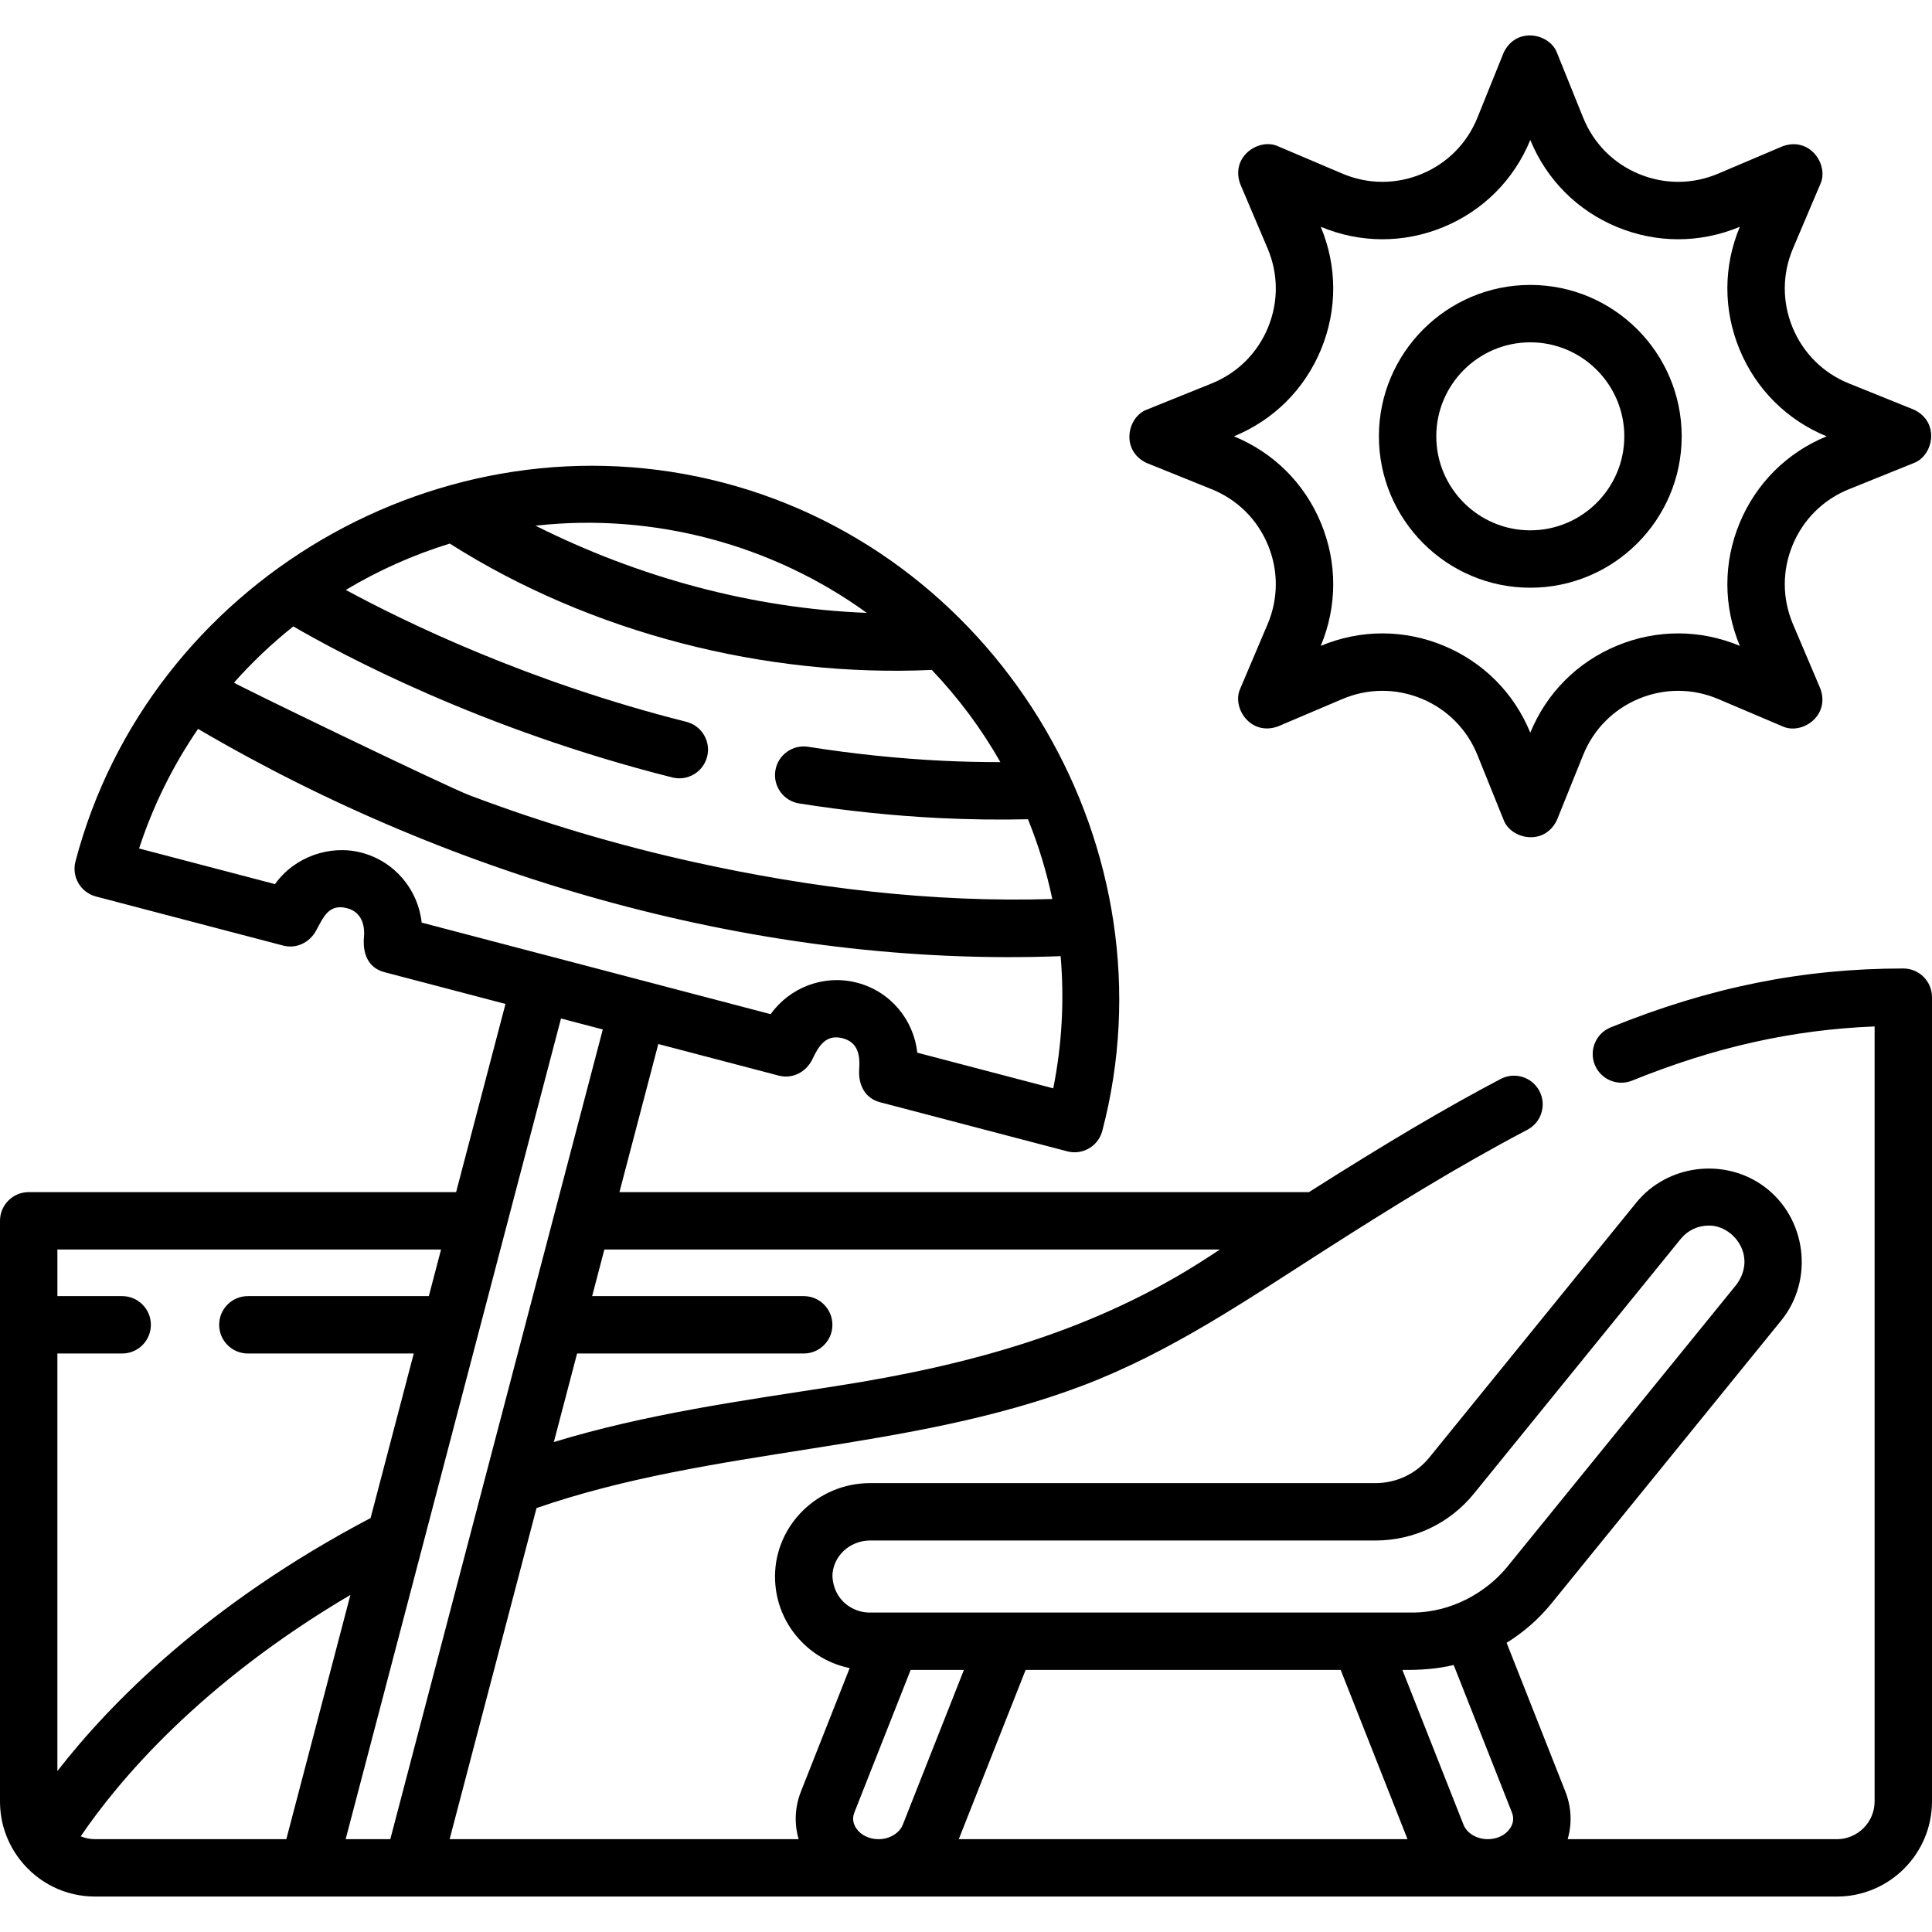
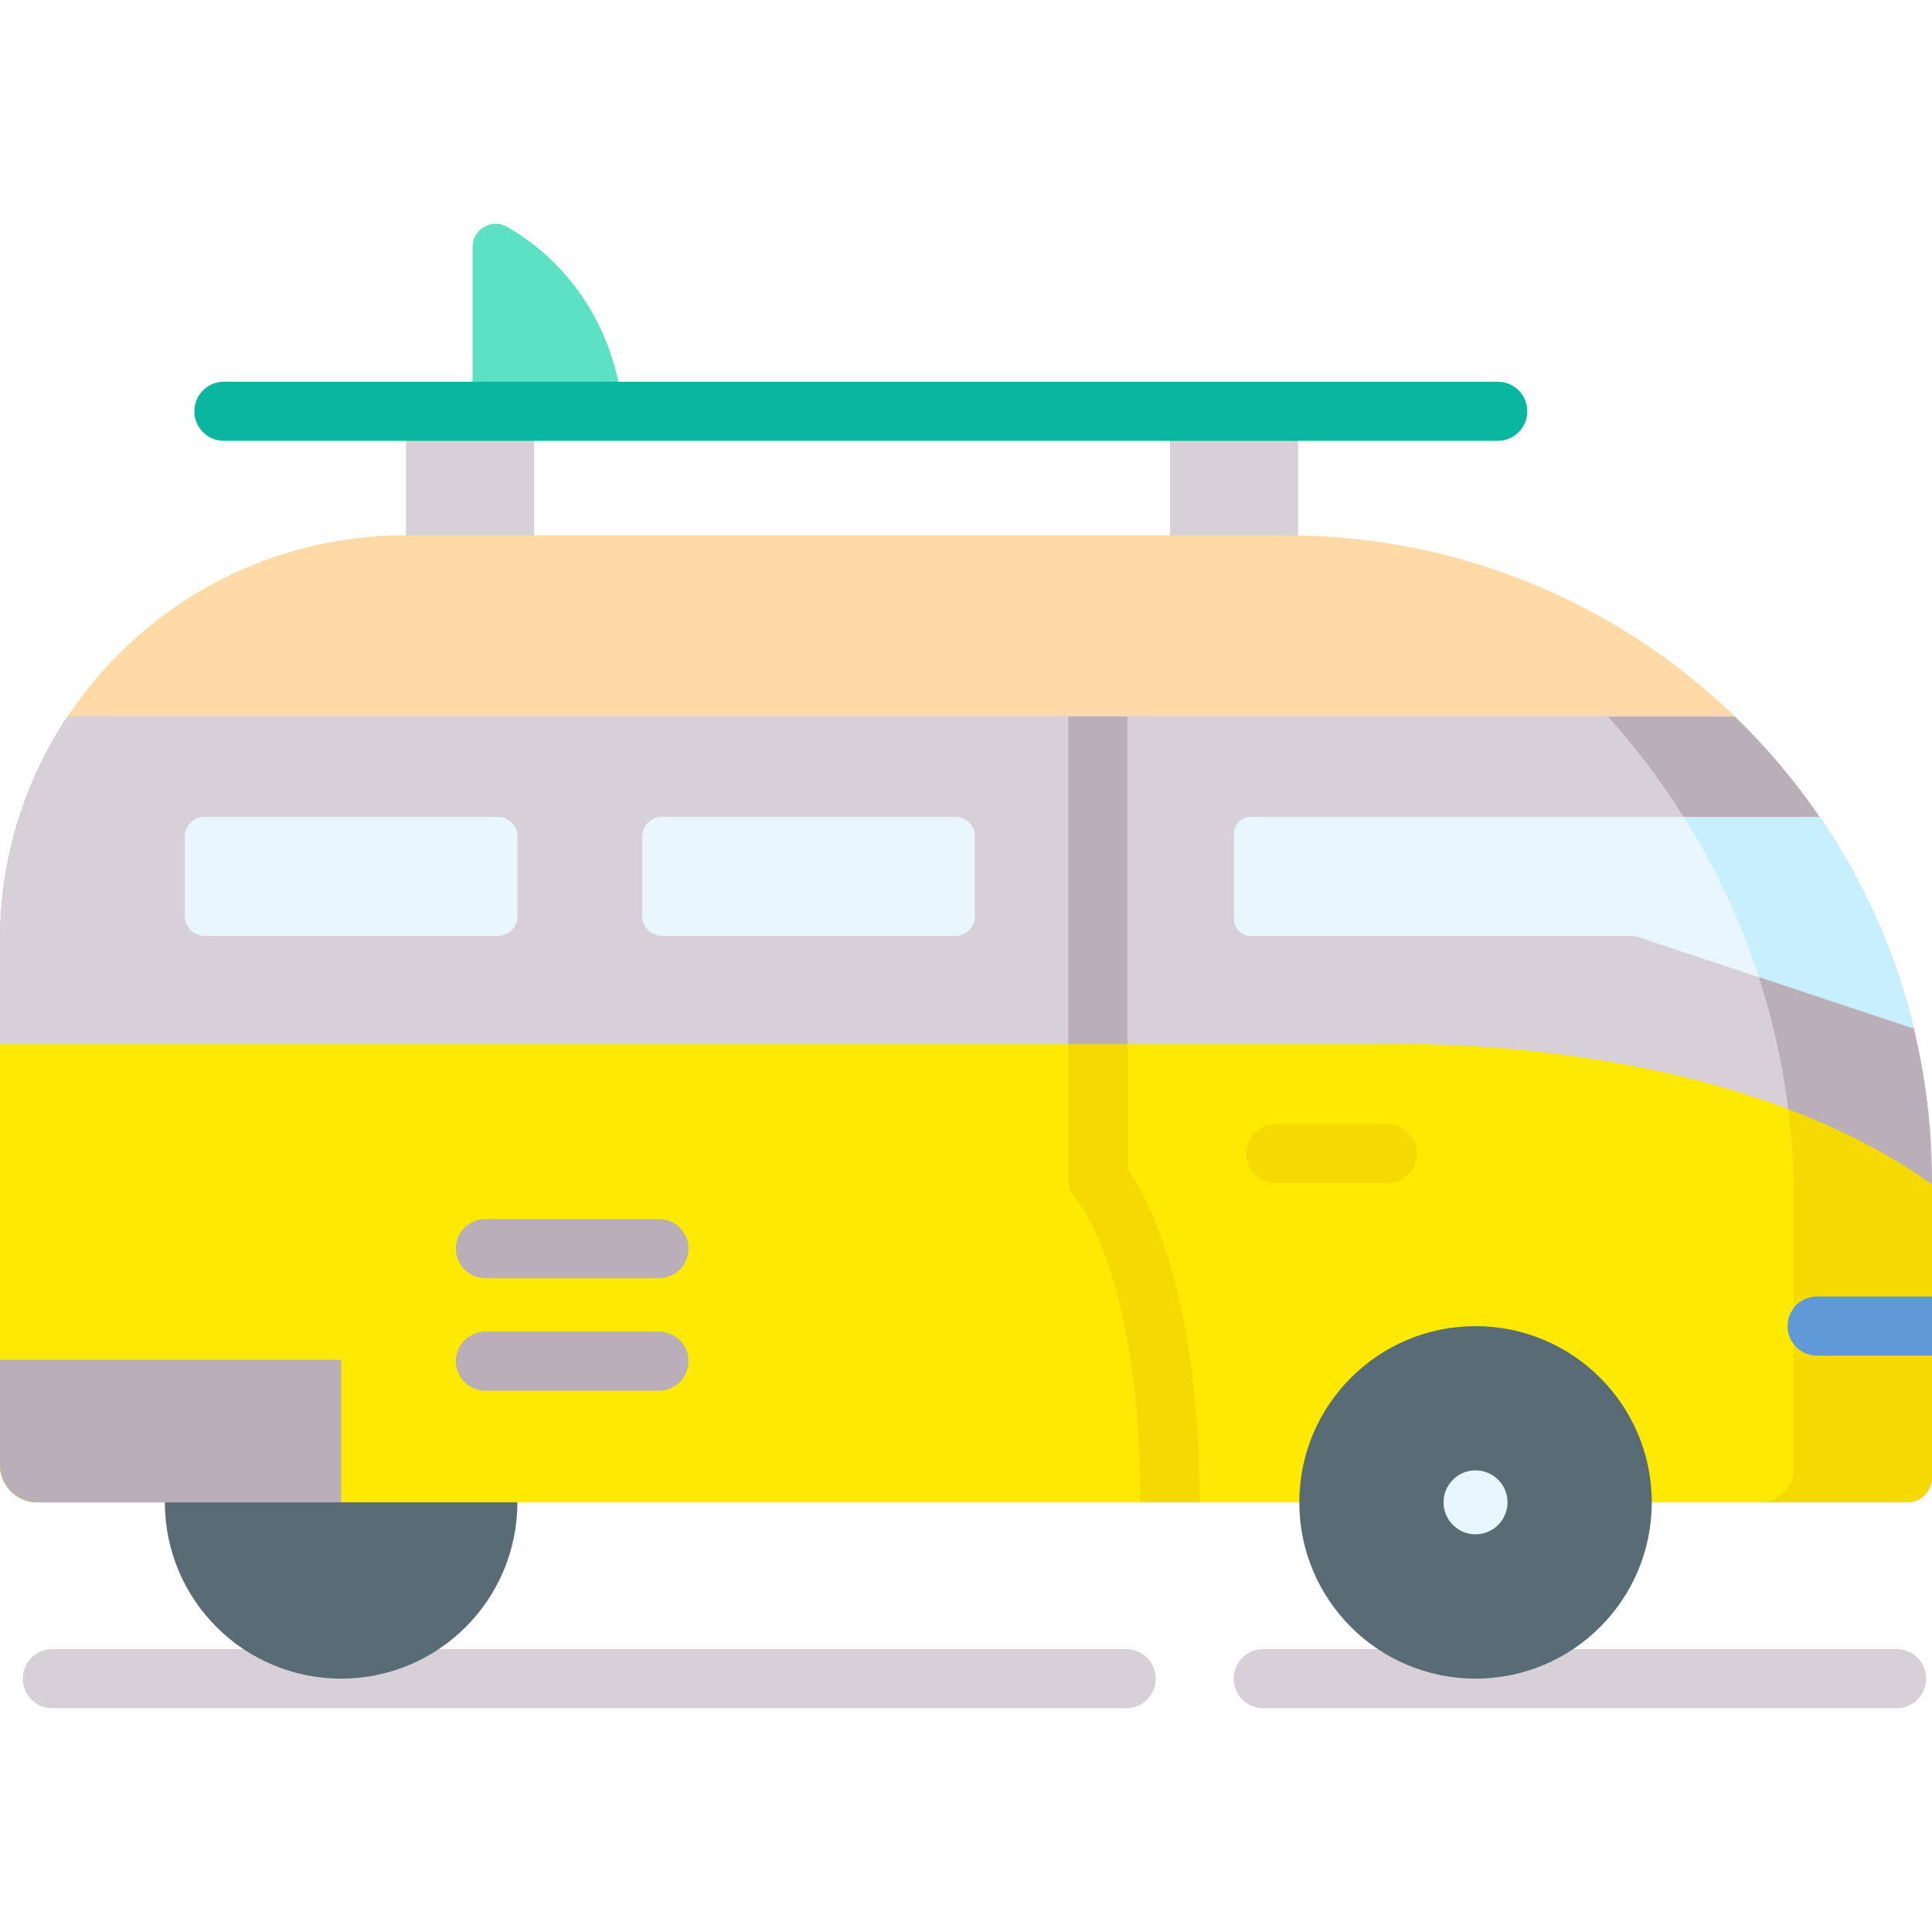
- <svg xmlns="http://www.w3.org/2000/svg" id="Capa_1" enable-background="new 0 0 512 512" height="512" viewBox="0 0 512 512" width="512">
+ <svg xmlns="http://www.w3.org/2000/svg" id="Capa_1" enable-background="new 0 0 490 490" height="512" viewBox="0 0 490 490" width="512">
  <g>
-     <path d="m303.848 122.683 17.25 6.962c6.811 2.749 12.11 7.999 14.921 14.785 2.81 6.785 2.776 14.245-.097 21.005l-7.273 17.122c-2.222 4.987 2.706 12.535 9.972 9.971l17.12-7.275c6.759-2.871 14.219-2.906 21.006-.095 6.785 2.811 12.036 8.11 14.784 14.92l6.962 17.251c1.955 5.099 10.778 6.95 14.103 0l6.962-17.251c2.749-6.81 7.999-12.109 14.784-14.92 6.786-2.811 14.246-2.777 21.006.095l17.122 7.275c4.988 2.224 12.535-2.707 9.971-9.971l-7.275-17.123c-2.872-6.758-2.906-14.218-.096-21.004 2.811-6.785 8.11-12.037 14.921-14.785l17.25-6.962c5.099-1.955 6.95-10.778 0-14.103l-17.25-6.962c-6.811-2.749-12.11-8-14.921-14.785-2.81-6.785-2.776-14.245.096-21.004l7.275-17.121c2.223-4.988-2.707-12.537-9.971-9.972l-17.122 7.275c-6.759 2.872-14.219 2.906-21.006.095-6.785-2.811-12.036-8.11-14.784-14.92l-6.962-17.251c-1.955-5.099-10.778-6.95-14.103 0l-6.962 17.251c-2.749 6.81-7.999 12.109-14.784 14.92-6.789 2.81-14.249 2.775-21.005-.095l-17.121-7.275c-4.99-2.222-12.535 2.707-9.972 9.971l7.274 17.122c2.872 6.759 2.906 14.22.096 21.005-2.811 6.785-8.11 12.036-14.921 14.784l-17.25 6.962c-5.099 1.955-6.95 10.778 0 14.103zm46.22-30.03c4.355-10.514 4.333-22.065-.057-32.554 10.491 4.389 22.042 4.413 32.555.057s18.666-12.54 22.978-23.06c4.312 10.521 12.464 18.705 22.978 23.06 10.515 4.355 22.066 4.332 32.555-.057-4.39 10.489-4.413 22.04-.057 32.553 4.354 10.514 12.54 18.666 23.06 22.979-10.521 4.313-18.706 12.465-23.06 22.98-4.355 10.514-4.334 22.065.057 32.553-10.488-4.389-22.04-4.412-32.555-.057-10.514 4.355-18.666 12.54-22.978 23.06-4.312-10.521-12.464-18.705-22.978-23.06-5.234-2.167-10.724-3.251-16.212-3.251-5.539 0-11.075 1.103-16.344 3.308 4.391-10.489 4.413-22.04.058-32.554s-12.541-18.667-23.061-22.979c10.523-4.312 18.707-12.464 23.061-22.978z" />
-     <path d="m405.545 155.752c22.123 0 40.121-17.998 40.121-40.121s-17.999-40.121-40.121-40.121-40.121 17.998-40.121 40.121 17.998 40.121 40.121 40.121zm0-65.034c13.737 0 24.913 11.176 24.913 24.913s-11.176 24.913-24.913 24.913-24.913-11.176-24.913-24.913 11.176-24.913 24.913-24.913z" />
-     <path d="m504.396 256.658c-26.64 0-51.288 4.963-77.57 15.619-3.891 1.577-5.767 6.012-4.189 9.904 1.576 3.89 6.009 5.766 9.904 4.189 21.875-8.869 42.487-13.491 64.251-14.354v205.37c0 5.524-4.493 10.017-10.017 10.017h-71.331c1.201-4.11 1.019-8.5-.618-12.649l-15.558-39.393c4.494-2.79 8.532-6.307 11.875-10.425l60.902-74.995c8.767-10.791 6.685-27.162-4.454-35.442-10.496-7.802-25.723-5.952-33.976 4.229l-54.82 67.514c-3.508 4.322-8.713 6.8-14.282 6.8h-133.931c-13.762 0-25.063 11.001-25.194 24.532-.056 6.698 2.521 12.994 7.255 17.729 3.479 3.48 7.815 5.794 12.534 6.749l-12.913 32.705c-1.636 4.146-1.816 8.536-.614 12.646h-92.496l23.03-87.754c47.042-16.258 98.14-14.785 144.739-32.457 23.058-8.745 43.06-22.397 63.697-35.609 17.679-11.318 35.555-22.412 54.146-32.184 3.718-1.953 5.148-6.551 3.193-10.268-1.954-3.719-6.553-5.145-10.268-3.193-14.331 7.532-30.074 16.824-50.807 29.99h-182.728l10.301-39.252 31.922 8.375c3.689.965 7.317-.996 8.918-4.357 1.611-3.38 3.521-6.725 8.031-5.54 4.162 1.093 4.615 4.655 4.368 8.23-.271 3.928 1.395 7.639 5.531 8.724l49.608 13.007c.647.169 1.295.25 1.934.25 3.372 0 6.452-2.26 7.35-5.674 19.467-74.107-26.21-152.329-100.361-171.757-74.32-19.513-152.311 26.262-171.758 100.361-.513 1.951-.229 4.026.789 5.767 1.018 1.742 2.686 3.007 4.637 3.519l49.618 13.008c3.497.917 6.949-.798 8.666-3.87 1.893-3.387 3.287-7.343 8.259-6.04 3.712.973 4.786 4.278 4.485 7.668-.364 4.108.914 8.105 5.426 9.288l32.08 8.416-13.088 49.876h-113.268c-4.2 0-7.604 3.404-7.604 7.604v153.853c0 5.676 1.843 11.032 5.325 15.494.006.008.011.017.017.026 4.82 6.167 12.066 9.705 19.882 9.705h461.55c13.909 0 25.225-11.316 25.225-25.225v-213.122c.001-4.2-3.403-7.604-7.603-7.604zm-104.224 227.889c-1.217 1.788-3.423 2.855-5.902 2.855-2.89 0-5.532-1.574-6.422-3.828l-16.202-41.026c4.577.046 9.13-.232 13.595-1.304l15.44 39.093c.715 1.812.118 3.289-.509 4.21zm-44.876-41.998 17.713 44.853h-118.924l17.714-44.853zm-134.7-24.838c.049-5.217 4.53-9.461 9.986-9.461h133.932c10.172 0 19.681-4.529 26.089-12.423l54.823-67.518c1.814-2.238 4.517-3.521 7.416-3.521 6.345-.125 12.891 7.887 7.4 15.564 0 0 0 0-.001 0l-60.904 74.998c-5.507 6.656-14.778 12.05-25.191 11.99h-143.999c-3.961-.098-9.191-3.034-9.551-9.629zm6.327 66.831c-.627-.921-1.224-2.397-.512-4.203l14.921-37.79h14.116l-16.201 41.023c-.892 2.255-3.529 3.831-6.413 3.831-2.483-.001-4.692-1.07-5.911-2.861zm93.262-151.377c-30.081 19.655-63.471 28.691-98.604 34.155-25.161 3.914-50.378 7.384-74.806 14.835l6.158-23.464h60.059c4.2 0 7.604-3.404 7.604-7.604s-3.404-7.604-7.604-7.604h-56.068l3.239-12.343h163.129c-1.018.663-2.047 1.334-3.107 2.025zm-258.164-152.264c4.784-5.403 10.063-10.4 15.706-14.9 12.557 7.31 49.603 27.229 100.441 40.031 4.074 1.027 8.206-1.445 9.231-5.517 1.026-4.072-1.444-8.205-5.517-9.23-41.842-10.537-74.478-26.409-90.237-34.948 8.664-5.192 17.884-9.304 27.548-12.283 37.364 23.733 83.696 35.492 127.748 33.483 7.05 7.418 13.146 15.587 18.171 24.436-5.083 0-10.195-.111-15.299-.361-11.704-.574-23.695-1.822-35.641-3.707-4.145-.655-8.042 2.178-8.696 6.326s2.177 8.042 6.326 8.696c12.481 1.97 25.019 3.274 37.266 3.875 7.804.382 15.639.484 23.359.309 2.765 6.836 4.93 13.917 6.443 21.134-31.796.99-63.931-2.923-94.937-9.781-20.231-4.475-40.144-10.386-59.526-17.715-6.151-2.325-62.588-29.62-62.386-29.848zm80.42-41.641c30.743-3.34 62.22 5.013 87.258 23.153-30.417-1.178-60.592-9.465-87.767-23.091.169-.02.339-.041.509-.062zm-46.595 86.714c-8.485-2.23-17.872 1.155-22.965 8.327l-36.023-9.444c3.7-11.326 8.948-21.932 15.628-31.69 67.835 39.818 149.508 63.237 228.593 60.225.998 11.718.359 23.448-1.957 35.028l-36.03-9.448c-.923-8.622-7.044-16.201-15.903-18.528-8.868-2.325-17.923 1.268-22.958 8.321l-33.24-8.721c-.01-.003-.019-.007-.029-.009l-25.786-6.767c-.023-.006-.045-.008-.068-.014l-33.36-8.752c-.921-8.607-7.037-16.184-15.902-18.528zm63.901 46.843-56.314 214.585h-11.832l57.07-217.491zm-42.865 58.319-3.24 12.347h-47.957c-4.2 0-7.604 3.404-7.604 7.604s3.404 7.604 7.604 7.604h43.966l-11.443 43.609c-43.166 22.696-69.001 49.049-83.001 67.044v-110.653h17.171c4.2 0 7.604-3.404 7.604-7.604s-3.404-7.604-7.604-7.604h-17.17v-12.347zm-95.492 155.508c9.847-14.487 31.422-40.378 71.474-63.975l-16.986 64.734h-50.653c-1.34-.001-2.638-.263-3.835-.759z" />
+     <g>
+       <path d="m481.031 433.249h-160.64c-4.142 0-7.5-3.358-7.5-7.5s3.358-7.5 7.5-7.5h160.64c4.142 0 7.5 3.358 7.5 7.5s-3.358 7.5-7.5 7.5z" fill="#d7d0d6" />
+     </g>
+     <g>
+       <path d="m285.629 433.249h-272.347c-4.142 0-7.5-3.358-7.5-7.5s3.358-7.5 7.5-7.5h272.347c4.142 0 7.5 3.358 7.5 7.5s-3.358 7.5-7.5 7.5z" fill="#d7d0d6" />
+     </g>
+     <path d="m119.853 62.639v41.685h38.027s-.716-30.049-29.176-46.757c-3.914-2.298-8.851.533-8.851 5.072z" fill="#5de1c4" />
+     <path d="m102.959 104.324h32.518v54.419h-32.518z" fill="#d7d0d6" />
+     <path d="m296.749 104.324h32.518v54.419h-32.518z" fill="#d7d0d6" />
+     <path d="m490 299.488v75.207c0 3.498-2.835 6.333-6.333 6.333h-474.209c-5.223 0-9.458-4.234-9.458-9.458v-133.042c0-21 6.31-40.54 17.13-56.82h422.87c8 7.73 15.2 16.26 21.5 25.47 11 16.07 19.21 34.22 23.91 53.71 3 12.37 4.59 25.31 4.59 38.6z" fill="#baafb9" />
+     <path d="m454.97 304.278v68.063c0 4.798-3.889 8.687-8.687 8.687h-436.812c-5.231 0-9.471-4.24-9.471-9.471v-133.029c0-21 6.31-40.54 17.13-56.82h390.65c19.88 22.04 34.98 49.74 42.07 79.47 3.35 13.81 5.12 28.25 5.12 43.1z" fill="#d7d0d6" />
+     <circle cx="86.514" cy="381.039" fill="#596c76" r="44.699" />
+     <path d="m490 300.418v74.275c0 3.499-2.836 6.335-6.335 6.335h-474.203c-5.226 0-9.462-4.236-9.462-9.462v-106.668h349.79s54.13-2.34 103.75 16.42c12.79 4.83 25.27 11.06 36.46 19.1z" fill="#f4d902" />
+     <path d="m454.97 304.278v68.063c0 4.798-3.889 8.687-8.687 8.687h-436.813c-5.23 0-9.47-4.24-9.47-9.47v-106.66h349.79s54.13-2.34 103.75 16.42c.94 7.52 1.43 15.18 1.43 22.96z" fill="#fee903" />
+     <circle cx="374.229" cy="381.039" fill="#596c76" r="44.699" />
+     <path d="m86.51 344.875v36.159h-77.026c-5.238 0-9.484-4.246-9.484-9.484v-26.675z" fill="#baafb9" />
+     <path d="m126.284 237.344h-74.43c-2.743 0-4.967-2.224-4.967-4.967v-20.227c0-2.743 2.224-4.967 4.967-4.967h74.43c2.743 0 4.967 2.224 4.967 4.967v20.227c0 2.743-2.224 4.967-4.967 4.967z" fill="#eaf6ff" />
+     <path d="m242.295 237.344h-74.43c-2.743 0-4.967-2.224-4.967-4.967v-20.227c0-2.743 2.224-4.967 4.967-4.967h74.43c2.743 0 4.967 2.224 4.967 4.967v20.227c0 2.743-2.224 4.967-4.967 4.967z" fill="#eaf6ff" />
+     <path d="m485.41 260.89-39.33-13.08-31.48-10.46h-97.311c-2.363 0-4.279-1.916-4.279-4.279v-21.612c0-2.363 1.916-4.279 4.279-4.279h144.211c11 16.07 19.21 34.22 23.91 53.71z" fill="#c8effe" />
+     <path d="m446.08 247.81-31.48-10.46h-97.362c-2.335 0-4.228-1.893-4.228-4.228v-21.714c0-2.335 1.893-4.228 4.228-4.228h109.772c7.93 12.63 14.42 26.32 19.07 40.63z" fill="#eaf6ff" />
+     <g>
+       <path d="m379.863 111.813h-323.074c-4.142 0-7.5-3.358-7.5-7.5s3.358-7.5 7.5-7.5h323.074c4.142 0 7.5 3.358 7.5 7.5s-3.358 7.5-7.5 7.5z" fill="#0ab69f" />
+     </g>
+     <g>
+       <path d="m167.125 324.187h-44.013c-4.142 0-7.5-3.358-7.5-7.5s3.358-7.5 7.5-7.5h44.013c4.142 0 7.5 3.358 7.5 7.5s-3.358 7.5-7.5 7.5z" fill="#baafb9" />
+     </g>
+     <g>
+       <path d="m167.125 352.717h-44.013c-4.142 0-7.5-3.358-7.5-7.5s3.358-7.5 7.5-7.5h44.013c4.142 0 7.5 3.358 7.5 7.5s-3.358 7.5-7.5 7.5z" fill="#baafb9" />
+     </g>
+     <g>
+       <path d="m270.96 181.708h15v83.19h-15z" fill="#baafb9" />
+       <path d="m304.25 381.028h-15c0-57.64-16.14-76.81-16.31-76.98-1.27-1.39-1.98-3.2-1.98-5.08v-34.07h15v31.57c5.13 7.4 18.29 31.6 18.29 84.56z" fill="#f4d902" />
+     </g>
+     <g>
+       <path d="m490 328.828v15h-29.14c-4.14 0-7.5-3.36-7.5-7.5s3.36-7.5 7.5-7.5z" fill="#5f99d7" />
+     </g>
+     <g>
+       <circle cx="374.229" cy="381.028" fill="#eaf6ff" r="8.109" />
+     </g>
+     <g>
+       <path d="m351.864 300.088h-28.264c-4.142 0-7.5-3.358-7.5-7.5s3.358-7.5 7.5-7.5h28.264c4.142 0 7.5 3.358 7.5 7.5s-3.358 7.5-7.5 7.5z" fill="#f4d902" />
+     </g>
+     <path d="m440 181.708h-422.87c.01 0 .01-.01.01-.01 18.41-27.68 49.87-45.92 85.61-45.92h223.54c6.62 0 13.14.39 19.55 1.16 36.4 4.32 69.12 20.59 94.15 44.76z" fill="#fedba6" />
  </g>
</svg>
